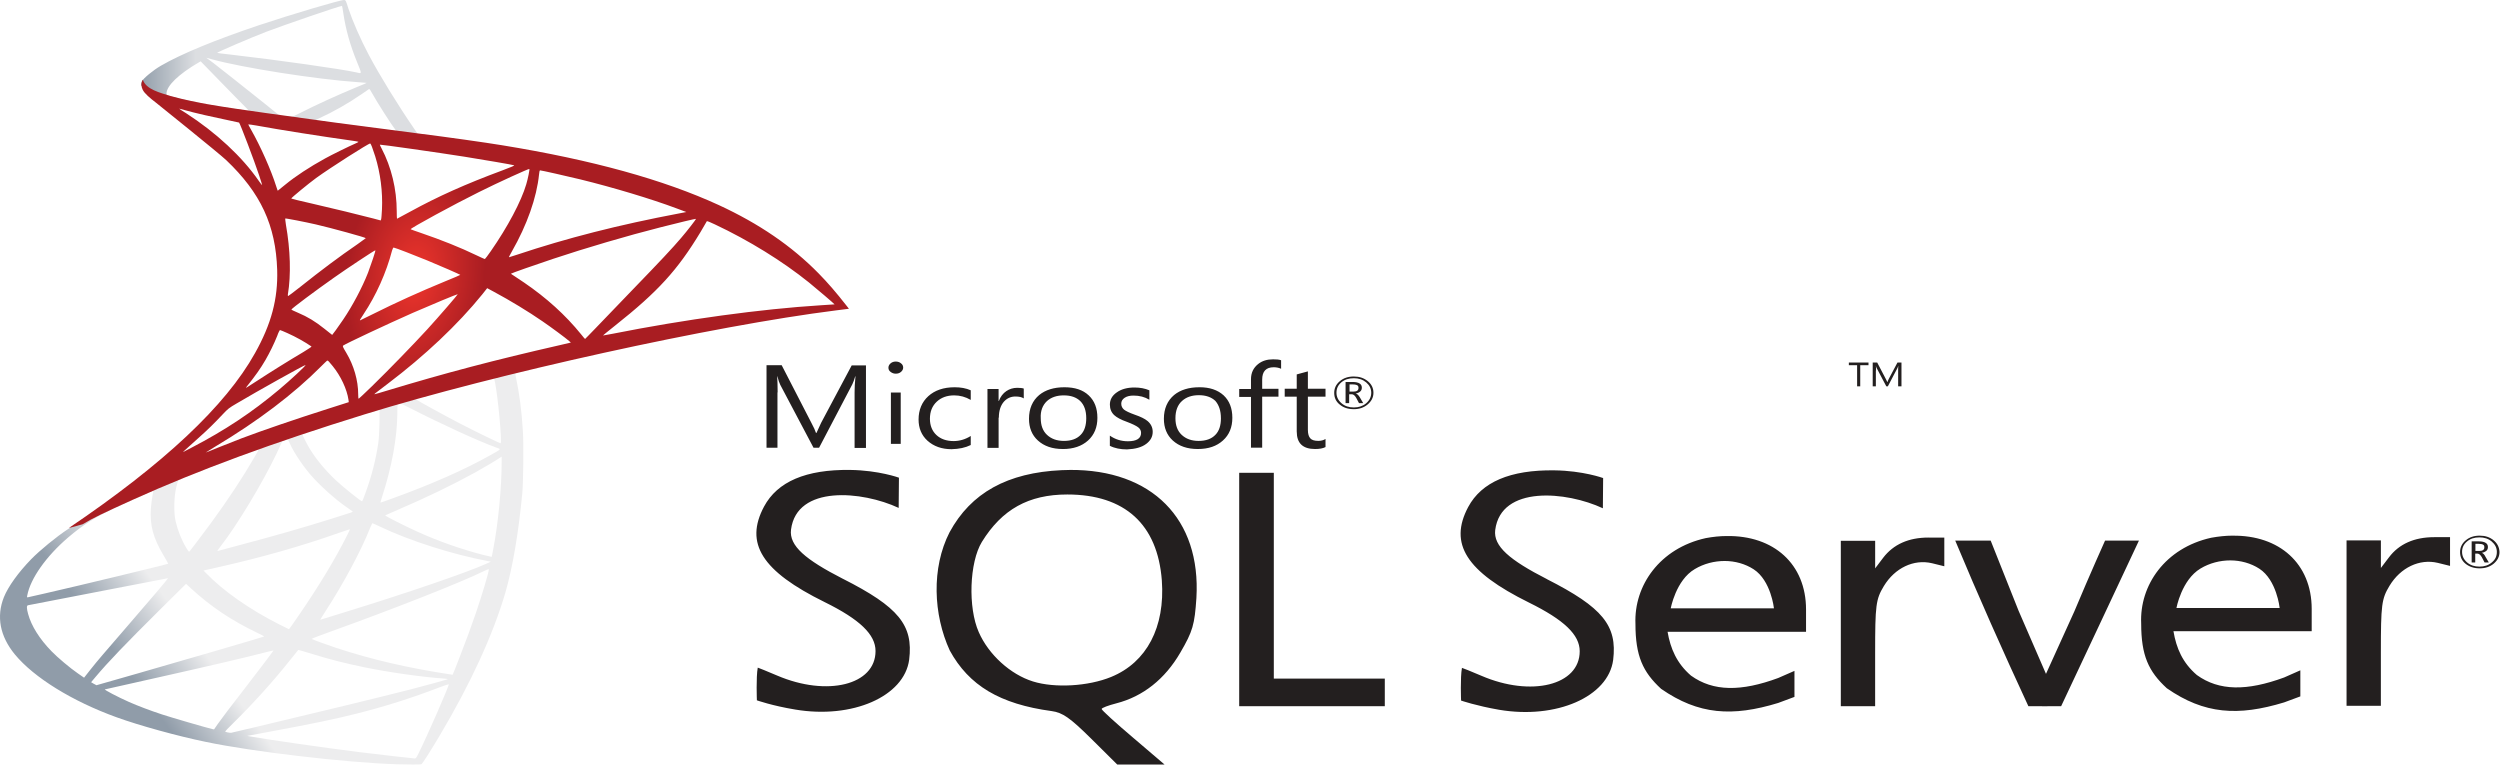
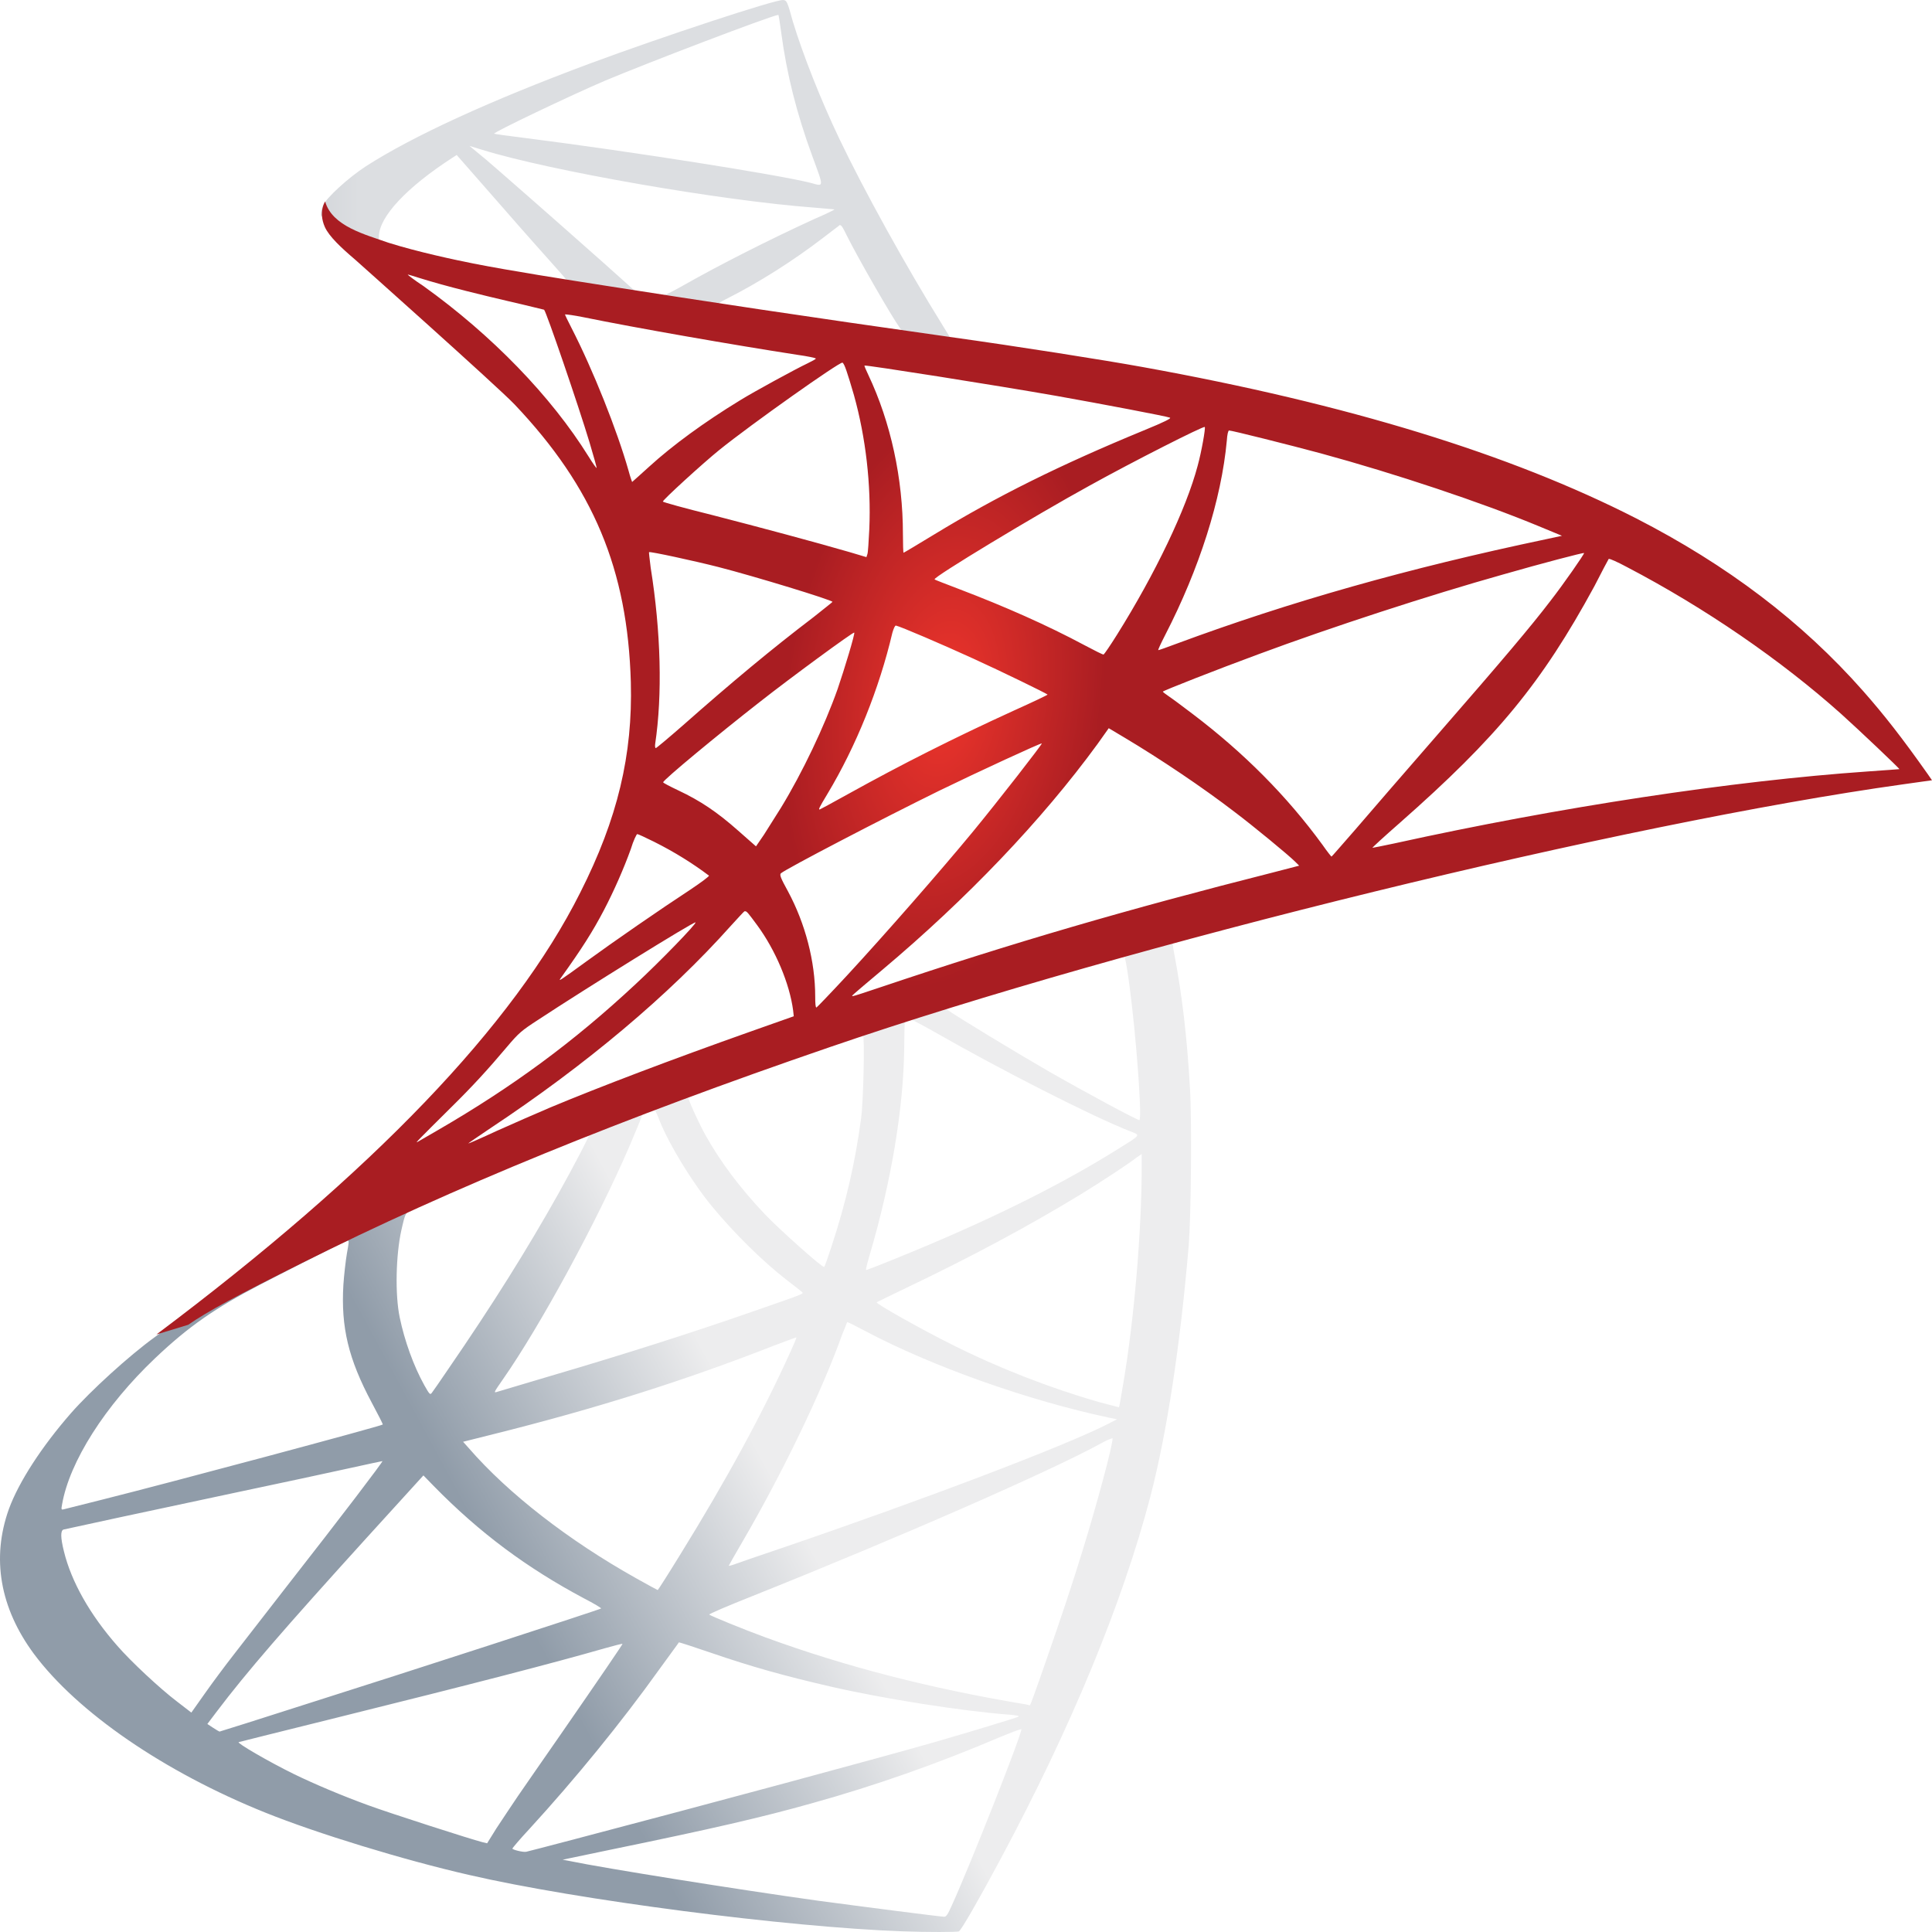
- <svg xmlns="http://www.w3.org/2000/svg" width="327" height="100" viewBox="0 0 327 100" fill="none">
-   <path d="M70.106 46.683L45.767 53.223L24.593 60.912L18.669 62.199C17.16 63.38 15.578 64.576 13.867 65.787C11.991 67.118 10.243 68.33 8.9 69.207C7.41 70.176 5.202 71.993 4.08 73.143C2.406 74.868 1.081 76.7 0.511 78.108C-0.501 80.651 -0.004 83.224 1.946 85.601C4.448 88.628 9.434 91.716 15.247 93.82C18.209 94.895 23.194 96.272 26.947 97.044C33.184 98.346 45.252 99.754 51.893 99.966C53.236 100.011 55.039 100.011 55.112 99.966C55.26 99.89 56.29 98.27 57.486 96.257C61.57 89.4 64.513 82.967 66.114 77.472C67.07 74.142 67.824 69.707 68.321 64.455C68.45 62.986 68.505 58.067 68.394 56.402C68.229 53.677 67.934 51.467 67.475 49.303C67.401 48.984 67.383 48.697 67.42 48.682C67.493 48.636 67.714 48.576 70.712 47.864L70.106 46.683ZM64.55 49.363C64.771 49.363 65.359 54.01 65.507 56.947C65.543 57.567 65.525 57.976 65.488 57.976C65.341 57.976 62.379 56.538 60.264 55.448C58.424 54.494 54.929 52.587 54.377 52.224C54.193 52.118 54.211 52.103 55.72 51.679C58.277 50.967 64.348 49.363 64.55 49.363ZM52.151 52.723C52.316 52.723 52.739 52.92 53.751 53.435C57.541 55.387 62.692 57.749 64.9 58.536C65.58 58.778 65.653 58.687 64.09 59.565C60.742 61.442 56.566 63.289 51.451 65.151C50.55 65.484 49.796 65.741 49.778 65.741C49.741 65.741 49.851 65.363 49.998 64.909C51.23 61.139 51.93 57.325 51.967 54.267C51.985 52.753 51.985 52.753 52.151 52.708C52.114 52.723 52.132 52.723 52.151 52.723ZM49.594 53.525C49.704 53.616 49.63 57.007 49.483 57.93C49.152 60.14 48.637 62.199 47.791 64.515C47.589 65.075 47.404 65.544 47.368 65.574C47.294 65.65 44.773 63.622 43.946 62.835C42.511 61.472 41.389 60.11 40.561 58.778C40.138 58.097 39.475 56.765 39.531 56.719C39.825 56.553 49.52 53.465 49.594 53.525ZM37.562 57.416C37.58 57.416 37.599 57.416 37.617 57.431C37.654 57.461 37.783 57.703 37.893 57.976C38.482 59.292 39.806 61.23 40.947 62.471C42.198 63.834 43.836 65.287 45.197 66.24C45.638 66.543 46.043 66.831 46.098 66.876C46.209 66.967 46.245 66.952 43.246 67.89C39.77 68.98 35.98 70.07 31.638 71.22C30.601 71.496 29.565 71.773 28.53 72.053C28.364 72.099 28.419 72.023 28.897 71.402C31.05 68.632 34.324 63.198 36.164 59.353C36.477 58.687 36.789 58.021 36.845 57.87C36.918 57.658 37.01 57.582 37.249 57.476C37.378 57.446 37.507 57.416 37.562 57.416ZM33.883 58.672C33.938 58.702 33 60.322 32.08 61.805C30.295 64.666 28.345 67.482 25.733 70.903C25.292 71.493 24.869 72.038 24.813 72.099C24.721 72.205 24.684 72.174 24.39 71.705C23.765 70.691 23.249 69.389 22.974 68.193C22.698 67.012 22.753 64.954 23.066 63.682C23.305 62.744 23.286 62.759 23.838 62.532C26.193 61.548 33.809 58.611 33.883 58.672ZM65.617 59.732V60.367C65.617 63.743 65.176 68.375 64.531 71.751C64.421 72.341 64.329 72.825 64.311 72.84C64.311 72.84 63.777 72.719 63.152 72.568C60.392 71.856 57.394 70.812 54.689 69.586C52.905 68.784 50.311 67.466 50.385 67.406C50.403 67.391 51.175 67.058 52.077 66.664C55.683 65.12 59.141 63.455 62.14 61.805C63.262 61.185 64.954 60.186 65.323 59.913L65.617 59.732ZM19.993 64.212C20.067 64.212 20.048 64.333 19.938 64.878C19.864 65.272 19.773 65.998 19.736 66.498C19.588 68.708 20.03 70.343 21.355 72.583C21.723 73.203 22.017 73.718 21.998 73.733C21.87 73.824 9.691 76.761 5.865 77.623C4.724 77.881 3.731 78.108 3.657 78.123C3.528 78.153 3.51 78.138 3.565 77.88C3.988 75.656 6.049 72.749 8.918 70.297C10.832 68.662 12.359 67.709 14.971 66.482C16.847 65.605 19.736 64.288 19.956 64.227C19.957 64.212 19.975 64.212 19.993 64.212ZM48.692 68.435C48.711 68.42 49.152 68.617 49.685 68.874C53.622 70.751 59.105 72.492 63.777 73.385L64.2 73.461L63.612 73.733C61.165 74.853 53.126 77.608 44.902 80.136C43.706 80.499 42.529 80.863 42.308 80.938C42.087 81.014 41.885 81.059 41.885 81.044C41.885 81.029 42.216 80.499 42.639 79.849C44.939 76.306 47.257 71.993 48.434 68.995C48.582 68.708 48.673 68.451 48.692 68.435ZM45.767 69.222C45.786 69.238 45.638 69.555 45.454 69.919C43.854 73.113 41.756 76.594 39.071 80.5C38.39 81.499 37.82 82.301 37.801 82.301C37.783 82.301 37.231 82.028 36.569 81.695C32.668 79.728 29.21 77.306 26.947 74.959L26.616 74.626L28.29 74.248C34.287 72.901 39.383 71.448 44.442 69.662C45.16 69.419 45.749 69.222 45.767 69.222ZM63.943 74.445C63.961 74.793 63.023 77.911 62.25 80.166C61.606 82.058 61.054 83.542 60.043 86.16C59.601 87.311 59.215 88.265 59.197 88.265C59.178 88.265 59.068 88.249 58.958 88.219C53.494 87.402 48.6 86.267 44.001 84.753C42.713 84.329 40.873 83.648 40.763 83.572C40.727 83.542 41.83 83.118 43.228 82.618C51.599 79.606 60.282 76.185 63.262 74.717C63.612 74.535 63.888 74.445 63.943 74.445ZM21.98 75.626C22.017 75.656 19.681 78.426 16.406 82.195C15.265 83.512 13.941 85.056 13.444 85.631C12.947 86.206 12.193 87.114 11.77 87.659L10.997 88.643L10.169 88.068C9.194 87.402 7.502 85.979 6.748 85.192C5.165 83.573 4.099 81.862 3.675 80.303C3.473 79.576 3.473 79.213 3.657 79.168C3.933 79.107 8.845 78.153 13.444 77.275C16.001 76.791 18.963 76.216 20.03 76.004C21.097 75.792 21.962 75.626 21.98 75.626ZM24.335 76.367L24.923 76.912C27.573 79.349 30.277 81.151 33.552 82.725C34.141 82.997 34.582 83.239 34.545 83.255C34.416 83.33 23.176 86.615 17.97 88.098C15.045 88.946 12.634 89.627 12.616 89.627C12.598 89.627 12.432 89.536 12.248 89.43L11.917 89.233L12.451 88.598C14.18 86.539 16.351 84.284 21.079 79.591L24.335 76.367ZM39.016 85.01C39.034 84.995 39.843 85.237 40.837 85.54C43.228 86.282 45.123 86.751 47.662 87.281C50.789 87.932 55.315 88.568 57.983 88.749C58.387 88.779 58.608 88.81 58.534 88.855C58.405 88.916 55.701 89.658 53.715 90.172C50.55 90.99 40.892 93.336 33.018 95.198C31.565 95.546 30.314 95.833 30.24 95.848C30.056 95.879 29.449 95.742 29.449 95.682C29.449 95.652 29.891 95.183 30.424 94.668C33.073 92.064 35.704 89.158 37.893 86.403C38.5 85.646 39.016 85.025 39.016 85.01ZM35.778 85.086C35.796 85.101 34.49 86.827 32.209 89.793C31.234 91.05 30.148 92.473 29.762 92.972C29.394 93.457 28.842 94.214 28.529 94.637L27.996 95.409L27.72 95.349C27.057 95.198 22.403 93.85 21.171 93.442C19.643 92.942 18.061 92.337 16.884 91.822C15.412 91.171 13.573 90.202 13.72 90.172C13.757 90.157 16.277 89.597 19.312 88.916C27.37 87.114 31.84 86.07 34.766 85.313C35.299 85.177 35.759 85.071 35.778 85.086ZM58.681 89.506H58.7C58.773 89.657 55.793 96.469 54.708 98.618C54.469 99.103 54.377 99.224 54.248 99.209C53.935 99.194 49.612 98.694 46.981 98.376C42.401 97.801 34.711 96.696 32.779 96.333L32.338 96.257L35.078 95.742C40.965 94.652 43.798 94.062 46.668 93.335C50.292 92.427 53.88 91.292 57.504 89.9C58.074 89.688 58.553 89.521 58.681 89.506Z" fill="url(#paint0_linear_0_1)" />
-   <path d="M45.013 0.001C44.608 -0.044 38.077 1.893 33.864 3.301C28.18 5.208 23.765 7.025 21.042 8.599C20.03 9.189 18.761 10.233 18.559 10.642C18.485 10.794 18.448 10.975 18.448 11.157L20.913 13.079L26.782 14.623L40.745 16.682L56.713 18.937L56.879 17.802C56.824 17.802 56.787 17.787 56.732 17.787L54.634 17.514L54.211 16.894C52.041 13.745 49.649 9.84 48.251 7.206C47.166 5.163 46.135 2.801 45.565 1.106C45.252 0.077 45.215 0.016 45.013 0.001ZM44.718 0.773H44.737C44.755 0.788 44.829 1.212 44.903 1.711C45.215 3.831 45.786 5.874 46.687 8.084C47.367 9.749 47.367 9.658 46.577 9.462C44.7 9.038 36.293 7.842 30.204 7.146C29.229 7.04 28.401 6.934 28.401 6.919C28.327 6.858 32.797 4.936 34.766 4.179C37.286 3.225 44.203 0.849 44.718 0.773ZM26.984 7.554L27.702 7.751C31.602 8.841 41.407 10.385 46.816 10.748C47.422 10.794 47.938 10.839 47.956 10.839C47.974 10.854 47.459 11.081 46.797 11.338C44.185 12.413 41.315 13.73 39.328 14.744C38.74 15.047 38.206 15.289 38.132 15.289C38.059 15.289 37.673 15.229 37.268 15.183L36.532 15.092L34.693 13.609C31.455 11.021 28.916 9.023 27.941 8.266L26.984 7.554ZM26.248 8.023L28.842 10.688C30.259 12.156 31.694 13.594 32.007 13.912C32.319 14.23 32.577 14.487 32.558 14.502C32.485 14.548 28.806 13.957 26.855 13.594C24.85 13.216 24.022 13.034 22.79 12.716L21.778 12.444V12.232C21.796 11.217 23.36 9.704 26.009 8.16L26.248 8.023ZM48.287 11.656C48.361 11.656 48.453 11.793 48.674 12.201C49.299 13.336 51.249 16.394 51.727 16.985C51.875 17.181 52.132 17.197 49.538 16.848C43.302 16.016 41.297 15.743 41.297 15.713C41.297 15.698 41.481 15.592 41.72 15.486C43.652 14.608 45.602 13.488 47.331 12.292C47.754 12.005 48.14 11.732 48.214 11.687C48.232 11.656 48.269 11.641 48.287 11.656Z" fill="url(#paint1_linear_0_1)" />
-   <path d="M18.687 10.43C18.687 10.43 18.282 10.96 18.669 11.747C18.908 12.232 19.607 12.822 20.398 13.428C20.398 13.428 28.584 19.997 29.578 20.936C34.103 25.234 36.072 29.473 36.256 35.316C36.366 39.07 35.501 42.369 33.349 46.199C29.523 53.071 21.446 60.655 8.992 69.071L10.813 68.572C11.991 67.845 13.591 67.073 17.344 65.378C26.009 61.472 35.759 57.885 47.717 54.191C64.936 48.863 93.249 42.627 109.364 40.598L111.038 40.386L110.781 40.053C109.309 38.176 108.297 37.011 107.083 35.77C103.551 32.167 99.265 29.246 94.021 26.824C86.81 23.509 77.482 20.92 65.672 18.998C63.446 18.634 58.553 17.938 54.579 17.439C46.153 16.364 40.708 15.623 34.711 14.775C32.558 14.472 29.338 14.018 27.204 13.64C26.101 13.443 23.985 13.034 22.33 12.565C21.005 12.141 19.092 11.717 18.687 10.43ZM23.434 14.215C23.452 14.2 23.746 14.29 24.133 14.396C24.832 14.593 25.733 14.82 26.8 15.062C27.608 15.245 28.417 15.422 29.229 15.592C30.332 15.819 31.252 16.031 31.27 16.031C31.399 16.137 33.258 21.026 33.883 22.903C34.122 23.615 34.306 24.22 34.288 24.22C34.269 24.235 34.067 23.978 33.828 23.63C31.675 20.511 28.272 17.348 24.335 14.805C23.82 14.502 23.434 14.23 23.434 14.215ZM32.485 16.273C32.577 16.273 32.981 16.319 33.478 16.409C36.605 16.985 42.217 17.863 45.804 18.362C46.411 18.438 46.889 18.529 46.889 18.559C46.889 18.589 46.668 18.695 46.392 18.816C45.785 19.073 43.339 20.269 42.529 20.723C40.487 21.844 38.648 23.055 37.323 24.144C36.789 24.583 36.329 24.947 36.329 24.947C36.329 24.947 36.219 24.689 36.127 24.371C35.465 22.267 34.085 19.149 32.834 16.954C32.632 16.606 32.466 16.288 32.466 16.258C32.466 16.288 32.466 16.273 32.485 16.273ZM48.416 18.771C48.526 18.801 48.711 19.316 49.078 20.451C49.759 22.646 50.072 25.098 49.962 27.384C49.925 28.02 49.888 28.61 49.851 28.686L49.796 28.837L48.839 28.58C46.871 28.065 43.67 27.293 40.929 26.657C39.365 26.309 38.096 25.991 38.096 25.961C38.096 25.87 40.377 23.993 41.352 23.282C43.21 21.934 48.25 18.725 48.416 18.771ZM49.685 18.922C49.741 18.877 57.302 19.951 60.742 20.496C63.299 20.905 67.015 21.541 67.236 21.617C67.346 21.647 66.96 21.828 65.727 22.282C60.871 24.084 57.265 25.703 53.678 27.671C52.739 28.186 51.948 28.61 51.93 28.61C51.912 28.61 51.893 28.171 51.893 27.641C51.893 24.765 51.194 21.859 49.906 19.407C49.777 19.164 49.667 18.937 49.685 18.922ZM69.241 22.101C69.296 22.146 69.057 23.373 68.836 24.099C68.174 26.355 66.39 29.7 64.201 32.848C63.814 33.408 63.465 33.862 63.428 33.878C63.391 33.893 62.894 33.666 62.324 33.393C60.19 32.364 57.762 31.395 55.112 30.487C54.377 30.23 53.733 30.017 53.714 29.987C53.585 29.896 59.509 26.672 62.637 25.128C65.12 23.887 69.167 22.04 69.241 22.101ZM70.639 22.282C70.805 22.282 74.153 23.04 75.9 23.463C80.224 24.523 85.191 26.021 88.429 27.232L89.771 27.732L88.834 27.914C80.923 29.412 74.153 31.138 67.622 33.318C67.089 33.499 66.61 33.651 66.574 33.651C66.537 33.651 66.721 33.303 66.96 32.879C68.928 29.442 70.198 25.855 70.51 22.797C70.529 22.509 70.584 22.282 70.639 22.282ZM37.305 28.58C37.36 28.534 39.917 29.034 41.297 29.351C43.394 29.836 47.846 31.062 47.846 31.153C47.846 31.168 47.349 31.516 46.761 31.94C44.351 33.59 42.032 35.331 39.255 37.541C38.427 38.192 37.728 38.721 37.691 38.721C37.654 38.721 37.636 38.63 37.654 38.509C38.077 35.966 37.985 32.697 37.397 29.382C37.341 28.958 37.286 28.595 37.305 28.58ZM91.041 28.625C91.078 28.655 89.864 30.23 89.091 31.122C87.987 32.424 86.368 34.15 82.707 37.934C80.776 39.932 78.605 42.188 77.888 42.945C77.151 43.701 76.545 44.337 76.526 44.337C76.508 44.337 76.269 44.065 76.011 43.732C73.951 41.189 71.485 38.964 68.56 36.965C68.008 36.587 67.401 36.178 67.199 36.057C66.997 35.936 66.831 35.815 66.831 35.8C66.831 35.755 69.958 34.649 72.332 33.862C76.49 32.47 82.155 30.805 86.405 29.73C88.631 29.155 91.004 28.595 91.041 28.625ZM92.458 28.928C92.531 28.913 92.973 29.094 93.506 29.351C97.977 31.455 102.355 34.165 105.814 36.95C106.789 37.738 109.199 39.796 109.162 39.811C109.162 39.811 108.315 39.872 107.322 39.932C99.577 40.417 89.662 41.764 80.132 43.656C79.488 43.777 78.918 43.883 78.881 43.883C78.845 43.883 79.562 43.293 80.463 42.581C86.056 38.146 88.613 35.346 91.63 30.35C92.053 29.609 92.421 28.973 92.458 28.928C92.439 28.928 92.439 28.928 92.458 28.928ZM51.488 32.379C51.746 32.424 54.138 33.348 55.94 34.09C57.596 34.77 60.08 35.861 60.209 35.951C60.227 35.966 59.344 36.345 58.259 36.784C54.8 38.207 51.838 39.554 48.747 41.098C47.864 41.537 47.128 41.9 47.11 41.9C47.036 41.9 47.055 41.839 47.552 41.098C49.207 38.615 50.532 35.649 51.286 32.757C51.359 32.53 51.433 32.379 51.488 32.379ZM49.097 32.742C49.152 32.788 48.526 34.649 48.14 35.664C47.386 37.586 46.117 39.993 44.884 41.809C44.589 42.233 44.148 42.854 43.909 43.202L43.449 43.807L42.419 42.99C41.223 42.036 40.248 41.446 38.997 40.916C38.5 40.704 38.114 40.523 38.114 40.492C38.114 40.371 41.26 38.025 43.67 36.33C45.399 35.104 49.042 32.697 49.097 32.742ZM63.722 37.692L64.624 38.176C66.684 39.282 69.112 40.75 70.971 42.036C72.019 42.748 74.042 44.246 74.448 44.61L74.668 44.807L73.178 45.155C64.752 47.077 58.24 48.787 50.642 51.088C49.796 51.346 49.078 51.557 49.023 51.557C48.913 51.557 48.821 51.633 50.716 50.195C55.573 46.517 59.877 42.46 63.078 38.509L63.722 37.692ZM59.877 38.479C59.914 38.509 57.394 41.431 55.885 43.081C54.082 45.049 50.881 48.348 48.674 50.498C47.754 51.391 46.963 52.133 46.926 52.148C46.871 52.163 46.852 51.936 46.852 51.588C46.852 49.756 46.282 47.803 45.289 46.138C44.865 45.442 44.792 45.276 44.884 45.2C45.234 44.943 50.587 42.43 53.972 40.931C56.253 39.932 59.822 38.449 59.877 38.479ZM36.624 43.172C36.679 43.172 37.102 43.353 37.581 43.565C38.758 44.095 39.807 44.685 40.745 45.321C40.781 45.351 40.303 45.669 39.678 46.047C37.93 47.077 35.281 48.727 33.736 49.741C32.117 50.801 32.062 50.831 32.245 50.604C33.46 49.075 34.067 48.212 34.711 47.107C35.281 46.124 35.851 44.958 36.256 43.944C36.403 43.505 36.587 43.172 36.624 43.172ZM42.824 47.168C42.915 47.153 43.026 47.289 43.523 47.894C44.571 49.181 45.381 50.907 45.583 52.299L45.62 52.602L43.1 53.404C38.592 54.842 34.435 56.265 31.62 57.325C30.829 57.627 29.449 58.172 28.548 58.536C27.646 58.914 26.91 59.202 26.91 59.187C26.91 59.172 27.481 58.823 28.18 58.399C33.681 55.115 38.445 51.512 42.014 47.91C42.401 47.531 42.75 47.183 42.787 47.168L42.824 47.168ZM39.972 47.743C40.046 47.804 37.949 49.756 36.514 50.952C32.963 53.934 29.449 56.265 25.089 58.536C24.537 58.823 24.041 59.081 23.985 59.111C23.857 59.172 24.022 59.02 25.935 57.31C27.15 56.235 28.069 55.327 29.118 54.207C29.817 53.465 29.946 53.359 30.958 52.769C33.662 51.164 39.899 47.682 39.972 47.743Z" fill="url(#paint2_radial_0_1)" />
-   <path d="M139.924 61.47C139.573 61.47 139.221 61.498 138.873 61.498C131.782 61.818 126.999 64.461 124.203 69.621C121.811 74.288 122.072 80.389 124.23 85.085C126.739 89.674 130.792 92.095 137.559 93.01C138.99 93.208 139.95 93.874 142.723 96.615L146.135 100H152.323L148.208 96.488C145.934 94.562 144.094 92.885 144.094 92.738C144.094 92.591 144.964 92.268 146.018 91.996C149.49 91.106 152.373 88.835 154.39 85.354C156.022 82.559 156.256 81.695 156.49 78.217C157.102 67.865 150.657 61.393 139.923 61.467L139.924 61.47ZM145.349 88.541C142.338 89.775 137.967 90.022 135.114 89.135C132.164 88.218 129.307 85.624 128.023 82.686C126.595 79.475 126.798 73.55 128.431 70.881C131.056 66.633 134.529 64.679 139.602 64.679C147.128 64.679 151.41 68.582 151.968 75.917C152.41 82.041 149.988 86.635 145.352 88.538L145.349 88.541ZM252.242 70.312C249.646 70.312 247.66 71.202 246.321 72.954L245.271 74.342V70.734H240.779V92.373H245.268V85.456C245.268 79.132 245.361 78.393 246.405 76.662C247.844 74.288 250.318 73.105 252.71 73.671L254.316 74.068V70.318H252.242V70.312ZM225.852 70.114C224.972 70.114 224.038 70.213 223.109 70.386C217.098 71.717 213.71 76.588 213.917 81.602C213.917 85.799 214.88 87.898 217.272 90.099C222.172 93.503 226.604 93.775 232.584 91.948C233.605 91.58 234.715 91.155 234.715 91.155V87.751L232.584 88.685C227.745 90.47 224.099 90.47 221.178 88.368C219.316 86.762 218.496 84.836 218.118 82.638H236.23V79.721C236.23 73.773 232.003 70.017 225.848 70.114H225.852ZM218.526 79.602C218.526 79.602 219.195 75.892 221.677 74.436C222.872 73.722 224.243 73.377 225.584 73.377C226.929 73.377 228.27 73.745 229.377 74.462C231.652 75.943 232.033 79.574 232.033 79.574H218.526V79.602ZM110.232 75.699C105.362 73.201 103.201 71.4 103.465 69.275C104.221 63.398 112.797 64.211 117.547 66.435L117.581 62.481C117.581 62.481 114.955 61.518 111.192 61.467C105.419 61.393 101.686 62.996 99.937 66.259C97.368 71.074 99.642 74.705 107.864 78.755C112.48 81.029 114.52 83.004 114.52 85.156C114.52 89.603 108.188 91.155 101.656 88.365C100.312 87.799 99.174 87.326 99.114 87.326C98.88 88.586 99.001 91.602 99.001 91.602C99.001 91.602 101.008 92.316 104.018 92.809C111.483 94.069 118.276 91.104 118.919 86.289C119.477 81.769 117.547 79.398 110.232 75.696V75.699ZM291.998 70.063C291.122 70.063 290.192 70.165 289.222 70.338C283.218 71.669 279.836 76.54 280.067 81.554C280.067 85.746 281.027 87.824 283.418 90.022C288.319 93.429 292.751 93.704 298.761 91.874C299.778 91.507 300.885 91.088 300.885 91.088V87.677L298.758 88.617C293.908 90.396 290.262 90.396 287.352 88.295C285.479 86.692 284.666 84.788 284.288 82.565H302.37V79.648C302.37 73.728 298.142 69.97 291.988 70.069L291.998 70.063ZM284.673 79.551C284.673 79.551 285.349 75.846 287.827 74.362C289.018 73.646 290.389 73.3 291.73 73.3C293.068 73.3 294.416 73.668 295.524 74.388C297.798 75.869 298.18 79.525 298.18 79.525H284.677L284.673 79.551ZM202.337 75.747C197.468 73.255 195.313 71.448 195.574 69.323C196.33 63.444 204.906 64.259 209.656 66.483L209.69 62.529C209.69 62.529 207.064 61.566 203.301 61.521C197.528 61.447 193.795 63.05 192.042 66.313C189.477 71.127 191.781 74.759 199.976 78.809C204.586 81.081 206.626 83.029 206.626 85.181C206.626 89.628 200.297 91.206 193.765 88.39C192.427 87.824 191.29 87.357 191.223 87.357C190.989 88.617 191.109 91.633 191.109 91.633C191.109 91.633 193.093 92.322 196.093 92.84C203.565 94.103 210.362 91.14 211.001 86.326C211.556 81.828 209.63 79.457 202.338 75.753L202.337 75.747ZM318.392 70.261C315.796 70.261 313.786 71.153 312.472 72.906L311.421 74.289V70.686H306.929V92.319H311.418V85.403C311.418 79.081 311.508 78.339 312.555 76.611C313.994 74.241 316.468 73.054 318.86 73.623L320.465 74.02V70.261L318.392 70.261ZM166.615 75.623V61.84H162.086V92.367H181.132V88.762H166.615V75.623ZM271.347 79.919L267.615 88.144L264.025 79.874L260.38 70.709H255.744C258.748 77.92 262.015 85.255 265.31 92.367C266.738 92.395 268.17 92.367 269.598 92.367L274.639 81.65L279.773 70.711H275.341C275.341 70.711 273.384 75.056 271.344 79.922L271.347 79.919ZM177.051 53.522C177.78 53.522 178.389 53.324 178.89 52.899C179.385 52.48 179.646 51.987 179.646 51.37C179.646 50.752 179.385 50.237 178.89 49.84C178.389 49.444 177.81 49.245 177.084 49.245C176.349 49.245 175.74 49.444 175.244 49.863C174.743 50.282 174.515 50.798 174.515 51.392C174.515 52.016 174.75 52.531 175.244 52.922C175.713 53.318 176.322 53.517 177.051 53.517V53.522ZM175.445 50.01C175.88 49.642 176.409 49.472 177.084 49.472C177.72 49.472 178.248 49.642 178.69 50.01C179.125 50.378 179.359 50.826 179.359 51.37C179.359 51.913 179.125 52.384 178.69 52.752C178.249 53.12 177.72 53.295 177.084 53.295C176.439 53.295 175.914 53.126 175.479 52.752C175.044 52.384 174.81 51.913 174.81 51.37C174.81 50.826 175.011 50.379 175.445 50.01ZM176.526 51.568H176.82C177.027 51.568 177.231 51.738 177.405 52.061L177.757 52.729H178.308L177.874 51.987C177.697 51.69 177.523 51.517 177.319 51.468C177.576 51.417 177.78 51.344 177.927 51.197C178.074 51.069 178.128 50.896 178.128 50.701C178.128 50.474 178.044 50.305 177.867 50.18C177.666 50.038 177.345 49.962 176.93 49.962H176.001V52.729H176.469V51.568L176.526 51.568ZM176.526 50.282H176.934C177.228 50.282 177.436 50.333 177.549 50.407C177.66 50.48 177.69 50.577 177.69 50.752C177.69 51.072 177.455 51.222 177.021 51.222H176.519V50.282H176.526ZM101.716 51.322C101.716 50.359 101.682 49.642 101.656 49.22H101.682C101.799 49.718 101.943 50.09 102.06 50.336L106.408 58.561H107.138L111.486 50.262C111.603 50.036 111.72 49.696 111.864 49.223H111.897C111.81 50.044 111.78 50.758 111.78 51.327V58.587H113.268V47.795H111.402L107.405 55.301C107.258 55.598 107.054 56.043 106.793 56.632H106.733C106.646 56.34 106.442 55.896 106.151 55.352L102.244 47.77H100.261V58.561H101.692V51.327L101.716 51.322ZM116.53 51.342H117.814V58.062H116.53V51.342ZM117.172 48.877C117.44 48.877 117.667 48.801 117.841 48.651C118.018 48.503 118.136 48.311 118.136 48.084C118.136 47.863 118.048 47.665 117.845 47.518C117.664 47.368 117.433 47.291 117.169 47.291C116.908 47.291 116.674 47.368 116.5 47.518C116.323 47.665 116.206 47.863 116.206 48.084C116.206 48.331 116.296 48.503 116.5 48.651C116.701 48.801 116.908 48.877 117.169 48.877H117.172ZM126.973 58.21V57.026C126.27 57.471 125.514 57.692 124.731 57.692C123.795 57.692 123.036 57.42 122.48 56.899C121.929 56.383 121.634 55.666 121.634 54.774C121.634 53.84 121.929 53.097 122.537 52.531C123.123 51.987 123.882 51.715 124.812 51.715C125.571 51.715 126.3 51.914 126.973 52.31V51.05C126.361 50.778 125.662 50.654 124.872 50.654C123.414 50.654 122.277 51.05 121.427 51.815C120.584 52.58 120.149 53.619 120.149 54.874C120.149 55.99 120.527 56.927 121.313 57.644C122.133 58.38 123.18 58.754 124.464 58.754C125.457 58.731 126.27 58.555 126.973 58.21ZM130.648 54.627C130.648 53.74 130.882 53.024 131.317 52.531C131.726 52.086 132.22 51.863 132.806 51.863C133.301 51.863 133.652 51.939 133.909 52.112V50.826C133.709 50.752 133.418 50.727 133.04 50.727C132.515 50.727 132.047 50.877 131.635 51.152C131.2 51.443 130.853 51.888 130.648 52.455H130.615V50.877H129.16V58.581H130.618V54.627H130.648ZM139.02 58.734C140.392 58.734 141.496 58.36 142.315 57.618C143.131 56.881 143.539 55.89 143.539 54.655C143.539 53.395 143.165 52.432 142.402 51.715C141.646 50.999 140.596 50.653 139.224 50.653C137.853 50.653 136.749 50.998 135.93 51.667C135.053 52.404 134.592 53.443 134.592 54.777C134.592 55.938 134.966 56.901 135.756 57.618C136.572 58.36 137.652 58.731 139.02 58.731V58.734ZM136.947 52.457C137.502 51.962 138.231 51.715 139.134 51.715C140.071 51.715 140.773 51.962 141.295 52.457C141.82 52.976 142.081 53.715 142.081 54.703C142.081 55.644 141.847 56.383 141.352 56.879C140.857 57.397 140.128 57.671 139.164 57.671C138.228 57.671 137.502 57.397 136.947 56.879C136.395 56.357 136.131 55.644 136.131 54.703C136.074 53.769 136.365 53.004 136.947 52.457ZM149.925 58.062C150.48 57.644 150.774 57.128 150.774 56.482C150.774 55.915 150.54 55.445 150.105 55.074C149.751 54.777 149.202 54.508 148.41 54.236C147.707 53.987 147.272 53.766 147.038 53.593C146.804 53.395 146.66 53.149 146.66 52.8C146.66 52.48 146.807 52.234 147.095 52.035C147.389 51.837 147.764 51.741 148.266 51.741C149.052 51.741 149.724 51.916 150.339 52.288V51.053C149.751 50.804 149.112 50.685 148.383 50.685C147.446 50.685 146.657 50.903 146.074 51.325C145.462 51.744 145.172 52.288 145.172 52.928C145.172 53.494 145.372 53.964 145.753 54.31C146.074 54.604 146.623 54.905 147.386 55.173C148.115 55.446 148.61 55.692 148.874 55.89C149.135 56.089 149.252 56.335 149.252 56.627C149.252 57.346 148.67 57.717 147.533 57.717C146.656 57.717 145.871 57.473 145.168 56.981V58.312C145.803 58.635 146.566 58.782 147.409 58.782C148.489 58.734 149.335 58.51 149.917 58.065L149.925 58.062ZM156.868 50.653C155.497 50.653 154.393 50.999 153.574 51.667C152.704 52.404 152.236 53.443 152.236 54.777C152.236 55.938 152.614 56.902 153.4 57.618C154.219 58.36 155.296 58.731 156.668 58.731C158.072 58.731 159.143 58.357 159.962 57.615C160.782 56.879 161.19 55.888 161.19 54.652C161.19 53.392 160.809 52.429 160.052 51.713C159.263 50.996 158.213 50.65 156.875 50.65L156.868 50.653ZM159.698 54.703C159.698 55.644 159.464 56.383 158.969 56.879C158.474 57.397 157.745 57.672 156.781 57.672C155.844 57.672 155.119 57.397 154.563 56.879C154.012 56.358 153.747 55.644 153.747 54.703C153.747 53.712 154.039 52.948 154.624 52.432C155.175 51.939 155.905 51.69 156.811 51.69C157.714 51.69 158.44 51.939 158.965 52.432C159.434 52.976 159.695 53.715 159.695 54.703H159.698ZM163.638 58.558H165.093V51.888H167.224V50.852H165.093V49.662C165.093 48.58 165.588 48.036 166.612 48.036C166.956 48.036 167.307 48.11 167.568 48.235V47.122C167.307 47.023 166.956 47 166.518 47C165.732 47 165.09 47.198 164.564 47.617C163.952 48.11 163.628 48.75 163.628 49.617V50.88H162.089V51.917H163.628V58.562L163.638 58.558ZM169.615 56.456C169.615 57.964 170.402 58.731 172.007 58.731C172.589 58.731 173.027 58.652 173.378 58.476V57.417C173.111 57.587 172.793 57.666 172.442 57.666C171.947 57.666 171.599 57.567 171.395 57.343C171.187 57.123 171.071 56.748 171.071 56.233V51.885H173.378V50.849H171.071V48.577C170.569 48.724 170.077 48.849 169.612 48.974V50.849H168.04V51.885H169.612V56.454L169.615 56.456ZM326.152 70.657C325.657 70.261 325.072 70.063 324.346 70.063C323.61 70.063 323.001 70.261 322.506 70.686C322.011 71.102 321.777 71.62 321.777 72.216C321.777 72.833 322.011 73.349 322.502 73.745C322.998 74.141 323.606 74.34 324.342 74.34C325.068 74.34 325.68 74.141 326.182 73.722C326.674 73.297 326.934 72.807 326.934 72.193C326.908 71.57 326.643 71.054 326.148 70.658L326.152 70.657ZM325.918 73.575C325.483 73.943 324.954 74.113 324.312 74.113C323.677 74.113 323.148 73.943 322.707 73.575C322.272 73.201 322.038 72.734 322.038 72.187C322.038 71.649 322.238 71.202 322.68 70.828C323.115 70.46 323.64 70.289 324.312 70.289C324.948 70.289 325.477 70.46 325.918 70.828C326.352 71.202 326.587 71.649 326.587 72.187C326.587 72.759 326.386 73.201 325.918 73.575ZM324.606 72.314C324.867 72.263 325.075 72.164 325.219 72.043C325.366 71.915 325.42 71.742 325.42 71.544C325.42 71.323 325.336 71.148 325.159 71.026C324.958 70.884 324.634 70.808 324.223 70.808H323.293V73.572H323.761V72.411H324.052C324.253 72.411 324.453 72.581 324.634 72.903L324.981 73.569H325.537L325.102 72.827C324.952 72.504 324.778 72.356 324.601 72.308L324.606 72.314ZM324.285 72.065H323.784V71.131H324.195C324.486 71.131 324.69 71.176 324.807 71.253C324.924 71.326 324.951 71.423 324.951 71.598C324.951 71.918 324.717 72.066 324.282 72.066L324.285 72.065ZM242.91 50.532H243.318V47.764H244.398V47.419H241.83V47.764H242.91V50.532ZM245.385 48.453C245.385 48.183 245.385 47.962 245.362 47.838C245.389 47.985 245.449 48.085 245.476 48.158L246.73 50.532H246.931L248.188 48.135C248.222 48.062 248.249 47.965 248.305 47.838C248.278 48.085 248.278 48.282 248.278 48.433V50.529H248.713V47.419H248.188L247.051 49.566C247.024 49.642 246.934 49.792 246.877 49.962H246.843C246.82 49.863 246.76 49.764 246.676 49.594L245.539 47.419H244.95V50.535H245.362V48.456L245.385 48.453Z" fill="#231F1F" />
+ <svg xmlns="http://www.w3.org/2000/svg" width="100" height="100" viewBox="0 0 100 100" fill="none">
+   <path d="M63.137 46.683L41.218 53.223L22.148 60.912L16.813 62.199C15.454 63.38 14.03 64.576 12.489 65.787C10.799 67.118 9.225 68.33 8.015 69.207C6.673 70.176 4.685 71.993 3.675 73.143C2.167 74.868 0.974 76.7 0.46 78.108C-0.451 80.651 -0.003 83.224 1.753 85.601C4.006 88.628 8.496 91.716 13.731 93.82C16.399 94.895 20.889 96.272 24.268 97.044C29.885 98.346 40.754 99.754 46.734 99.966C47.944 100.011 49.568 100.011 49.634 99.966C49.766 99.89 50.694 98.27 51.771 96.257C55.449 89.4 58.1 82.967 59.541 77.472C60.403 74.142 61.082 69.707 61.529 64.455C61.646 62.986 61.695 58.067 61.596 56.402C61.446 53.677 61.181 51.467 60.767 49.303C60.701 48.984 60.684 48.697 60.718 48.682C60.784 48.636 60.983 48.576 63.683 47.864L63.137 46.683ZM58.133 49.363C58.332 49.363 58.862 54.01 58.995 56.947C59.028 57.567 59.011 57.976 58.978 57.976C58.846 57.976 56.178 56.538 54.273 55.448C52.616 54.494 49.468 52.587 48.972 52.224C48.806 52.118 48.822 52.103 50.181 51.679C52.484 50.967 57.951 49.363 58.133 49.363ZM46.967 52.723C47.116 52.723 47.497 52.92 48.408 53.435C51.821 55.387 56.46 57.749 58.448 58.536C59.061 58.778 59.127 58.687 57.719 59.565C54.704 61.442 50.943 63.289 46.337 65.151C45.525 65.484 44.846 65.741 44.829 65.741C44.796 65.741 44.895 65.363 45.028 64.909C46.138 61.139 46.768 57.325 46.801 54.267C46.818 52.753 46.818 52.753 46.967 52.708C46.933 52.723 46.95 52.723 46.967 52.723ZM44.664 53.525C44.763 53.616 44.697 57.007 44.564 57.93C44.266 60.14 43.802 62.199 43.04 64.515C42.858 65.075 42.692 65.544 42.659 65.574C42.593 65.65 40.323 63.622 39.577 62.835C38.285 61.472 37.274 60.11 36.529 58.778C36.148 58.097 35.551 56.765 35.601 56.719C35.866 56.553 44.597 53.465 44.664 53.525ZM33.828 57.416C33.845 57.416 33.861 57.416 33.878 57.431C33.911 57.461 34.027 57.703 34.127 57.976C34.657 59.292 35.849 61.23 36.877 62.471C38.003 63.834 39.478 65.287 40.704 66.24C41.102 66.543 41.466 66.831 41.515 66.876C41.615 66.967 41.648 66.952 38.947 67.89C35.816 68.98 32.403 70.07 28.493 71.22C27.559 71.496 26.626 71.773 25.694 72.053C25.544 72.099 25.594 72.023 26.025 71.402C27.963 68.632 30.912 63.198 32.569 59.353C32.851 58.687 33.132 58.021 33.182 57.87C33.248 57.658 33.331 57.582 33.546 57.476C33.662 57.446 33.779 57.416 33.828 57.416ZM30.515 58.672C30.564 58.702 29.719 60.322 28.891 61.805C27.284 64.666 25.528 67.482 23.175 70.903C22.777 71.493 22.396 72.038 22.347 72.099C22.264 72.205 22.231 72.174 21.966 71.705C21.402 70.691 20.938 69.389 20.69 68.193C20.441 67.012 20.491 64.954 20.773 63.682C20.988 62.744 20.972 62.759 21.468 62.532C23.589 61.548 30.448 58.611 30.515 58.672ZM59.094 59.732V60.367C59.094 63.743 58.697 68.375 58.117 71.751C58.017 72.341 57.934 72.825 57.918 72.84C57.918 72.84 57.437 72.719 56.874 72.568C54.389 71.856 51.688 70.812 49.253 69.586C47.646 68.784 45.31 67.466 45.376 67.406C45.392 67.391 46.088 67.058 46.9 66.664C50.148 65.12 53.262 63.455 55.963 61.805C56.974 61.185 58.498 60.186 58.829 59.913L59.094 59.732ZM18.006 64.212C18.072 64.212 18.055 64.333 17.956 64.878C17.89 65.272 17.807 65.998 17.774 66.498C17.641 68.708 18.039 70.343 19.232 72.583C19.563 73.203 19.829 73.718 19.812 73.733C19.696 73.824 8.728 76.761 5.282 77.623C4.254 77.881 3.36 78.108 3.293 78.123C3.178 78.153 3.161 78.138 3.211 77.88C3.592 75.656 5.447 72.749 8.032 70.297C9.755 68.662 11.13 67.709 13.483 66.482C15.173 65.605 17.774 64.288 17.973 64.227C17.973 64.212 17.989 64.212 18.006 64.212ZM43.852 68.435C43.868 68.42 44.266 68.617 44.746 68.874C48.292 70.751 53.229 72.492 57.437 73.385L57.819 73.461L57.288 73.733C55.085 74.853 47.845 77.608 40.439 80.136C39.362 80.499 38.301 80.863 38.102 80.938C37.904 81.014 37.721 81.059 37.721 81.044C37.721 81.029 38.02 80.499 38.401 79.849C40.471 76.306 42.559 71.993 43.62 68.995C43.752 68.708 43.835 68.451 43.852 68.435ZM41.218 69.222C41.234 69.238 41.102 69.555 40.936 69.919C39.495 73.113 37.606 76.594 35.187 80.5C34.574 81.499 34.06 82.301 34.043 82.301C34.027 82.301 33.53 82.028 32.934 81.695C29.421 79.728 26.306 77.306 24.268 74.959L23.97 74.626L25.478 74.248C30.879 72.901 35.468 71.448 40.025 69.662C40.671 69.419 41.201 69.222 41.218 69.222ZM57.587 74.445C57.603 74.793 56.758 77.911 56.062 80.166C55.482 82.058 54.985 83.542 54.074 86.16C53.677 87.311 53.329 88.265 53.312 88.265C53.295 88.265 53.196 88.249 53.097 88.219C48.176 87.402 43.769 86.267 39.627 84.753C38.467 84.329 36.81 83.648 36.711 83.572C36.678 83.542 37.672 83.118 38.931 82.618C46.47 79.606 54.29 76.185 56.974 74.717C57.288 74.535 57.537 74.445 57.587 74.445ZM19.795 75.626C19.828 75.656 17.724 78.426 14.775 82.195C13.748 83.512 12.555 85.056 12.108 85.631C11.66 86.206 10.981 87.114 10.6 87.659L9.904 88.643L9.158 88.068C8.28 87.402 6.756 85.979 6.077 85.192C4.652 83.573 3.691 81.862 3.31 80.303C3.128 79.576 3.128 79.213 3.293 79.168C3.542 79.107 7.965 78.153 12.108 77.275C14.411 76.791 17.078 76.216 18.039 76.004C19 75.792 19.779 75.626 19.795 75.626ZM21.916 76.367L22.446 76.912C24.832 79.349 27.267 81.151 30.216 82.725C30.747 82.997 31.144 83.239 31.111 83.255C30.995 83.33 20.872 86.615 16.183 88.098C13.549 88.946 11.379 89.627 11.362 89.627C11.346 89.627 11.197 89.536 11.031 89.43L10.733 89.233L11.213 88.598C12.77 86.539 14.726 84.284 18.983 79.591L21.916 76.367ZM35.137 85.01C35.154 84.995 35.883 85.237 36.777 85.54C38.931 86.282 40.637 86.751 42.924 87.281C45.741 87.932 49.816 88.568 52.219 88.749C52.583 88.779 52.782 88.81 52.716 88.855C52.599 88.916 50.164 89.658 48.375 90.172C45.525 90.99 36.827 93.336 29.736 95.198C28.427 95.546 27.3 95.833 27.234 95.848C27.069 95.879 26.522 95.742 26.522 95.682C26.522 95.652 26.919 95.183 27.4 94.668C29.785 92.064 32.155 89.158 34.127 86.403C34.673 85.646 35.137 85.025 35.137 85.01ZM32.221 85.086C32.237 85.101 31.061 86.827 29.007 89.793C28.129 91.05 27.151 92.473 26.803 92.972C26.472 93.457 25.975 94.214 25.693 94.637L25.213 95.409L24.964 95.349C24.368 95.198 20.176 93.85 19.066 93.442C17.691 92.942 16.266 92.337 15.206 91.822C13.88 91.171 12.224 90.202 12.356 90.172C12.389 90.157 14.659 89.597 17.392 88.916C24.649 87.114 28.675 86.07 31.31 85.313C31.79 85.177 32.205 85.071 32.221 85.086ZM52.848 89.506H52.865C52.931 89.657 50.247 96.469 49.269 98.618C49.054 99.103 48.972 99.224 48.855 99.209C48.574 99.194 44.68 98.694 42.311 98.376C38.186 97.801 31.26 96.696 29.521 96.333L29.123 96.257L31.591 95.742C36.893 94.652 39.445 94.062 42.029 93.335C45.293 92.427 48.524 91.292 51.788 89.9C52.301 89.688 52.732 89.521 52.848 89.506Z" fill="url(#paint0_linear_74_25)" />
+   <path d="M40.538 0.001C40.174 -0.044 34.292 1.893 30.498 3.301C25.379 5.208 21.403 7.025 18.95 8.599C18.039 9.189 16.896 10.233 16.714 10.642C16.648 10.794 16.614 10.975 16.614 11.157L18.834 13.079L24.12 14.623L36.695 16.682L51.075 18.937L51.225 17.802C51.175 17.802 51.142 17.787 51.093 17.787L49.203 17.514L48.823 16.894C46.867 13.745 44.714 9.84 43.455 7.206C42.477 5.163 41.549 2.801 41.035 1.106C40.754 0.077 40.721 0.016 40.538 0.001ZM40.273 0.773H40.29C40.306 0.788 40.373 1.212 40.439 1.711C40.721 3.831 41.234 5.874 42.046 8.084C42.659 9.749 42.659 9.658 41.947 9.462C40.257 9.038 32.685 7.842 27.201 7.146C26.323 7.04 25.578 6.934 25.578 6.919C25.511 6.858 29.537 4.936 31.31 4.179C33.58 3.225 39.809 0.849 40.273 0.773ZM24.302 7.554L24.948 7.751C28.46 8.841 37.291 10.385 42.162 10.748C42.709 10.794 43.173 10.839 43.189 10.839C43.206 10.854 42.742 11.081 42.145 11.338C39.793 12.413 37.208 13.73 35.419 14.744C34.889 15.047 34.408 15.289 34.342 15.289C34.276 15.289 33.928 15.229 33.563 15.183L32.901 15.092L31.244 13.609C28.328 11.021 26.042 9.023 25.163 8.266L24.302 7.554ZM23.639 8.023L25.975 10.688C27.251 12.156 28.543 13.594 28.825 13.912C29.106 14.23 29.338 14.487 29.322 14.502C29.256 14.548 25.942 13.957 24.186 13.594C22.38 13.216 21.634 13.034 20.524 12.716L19.613 12.444V12.232C19.63 11.217 21.038 9.704 23.424 8.16L23.639 8.023ZM43.487 11.656C43.554 11.656 43.636 11.793 43.835 12.201C44.398 13.336 46.155 16.394 46.585 16.985C46.718 17.181 46.95 17.197 44.614 16.848C38.998 16.016 37.192 15.743 37.192 15.713C37.192 15.698 37.357 15.592 37.573 15.486C39.312 14.608 41.069 13.488 42.626 12.292C43.007 12.005 43.355 11.732 43.421 11.687C43.438 11.656 43.471 11.641 43.487 11.656Z" fill="url(#paint1_linear_74_25)" />
+   <path d="M16.829 10.43C16.829 10.43 16.465 10.96 16.813 11.747C17.028 12.232 17.658 12.822 18.37 13.428C18.37 13.428 25.743 19.997 26.637 20.936C30.713 25.234 32.486 29.473 32.652 35.316C32.751 39.07 31.972 42.369 30.034 46.199C26.588 53.071 19.314 60.655 8.098 69.071L9.738 68.572C10.799 67.845 12.24 67.073 15.62 65.378C23.423 61.472 32.204 57.885 42.974 54.191C58.481 48.863 83.979 42.627 98.492 40.598L100 40.386L99.769 40.053C98.443 38.176 97.531 37.011 96.438 35.77C93.257 32.167 89.397 29.246 84.675 26.824C78.18 23.509 69.78 20.92 59.144 18.998C57.139 18.634 52.732 17.938 49.153 17.439C41.565 16.364 36.661 15.623 31.26 14.775C29.322 14.472 26.422 14.018 24.5 13.64C23.506 13.443 21.601 13.034 20.11 12.565C18.917 12.141 17.194 11.717 16.829 10.43ZM21.104 14.215C21.12 14.2 21.385 14.29 21.733 14.396C22.363 14.593 23.175 14.82 24.136 15.062C24.863 15.245 25.592 15.422 26.323 15.592C27.317 15.819 28.145 16.031 28.162 16.031C28.278 16.137 29.951 21.026 30.515 22.903C30.73 23.615 30.896 24.22 30.879 24.22C30.862 24.235 30.68 23.978 30.465 23.63C28.526 20.511 25.461 17.348 21.916 14.805C21.452 14.502 21.104 14.23 21.104 14.215ZM29.255 16.273C29.338 16.273 29.703 16.319 30.15 16.409C32.966 16.985 38.02 17.863 41.25 18.362C41.797 18.438 42.228 18.529 42.228 18.559C42.228 18.589 42.029 18.695 41.781 18.816C41.234 19.073 39.03 20.269 38.301 20.723C36.462 21.844 34.806 23.055 33.613 24.144C33.132 24.583 32.718 24.947 32.718 24.947C32.718 24.947 32.619 24.689 32.536 24.371C31.939 22.267 30.697 19.149 29.57 16.954C29.388 16.606 29.238 16.288 29.238 16.258C29.238 16.288 29.238 16.273 29.255 16.273ZM43.603 18.771C43.703 18.801 43.868 19.316 44.2 20.451C44.813 22.646 45.094 25.098 44.995 27.384C44.962 28.02 44.929 28.61 44.895 28.686L44.846 28.837L43.984 28.58C42.211 28.065 39.329 27.293 36.86 26.657C35.452 26.309 34.309 25.991 34.309 25.961C34.309 25.87 36.363 23.993 37.241 23.282C38.914 21.934 43.454 18.725 43.603 18.771ZM44.746 18.922C44.796 18.877 51.605 19.951 54.704 20.496C57.007 20.905 60.353 21.541 60.552 21.617C60.651 21.647 60.303 21.828 59.193 22.282C54.82 24.084 51.572 25.703 48.342 27.671C47.497 28.186 46.784 28.61 46.768 28.61C46.751 28.61 46.735 28.171 46.735 27.641C46.735 24.765 46.105 21.859 44.945 19.407C44.829 19.164 44.73 18.937 44.746 18.922ZM62.358 22.101C62.408 22.146 62.192 23.373 61.993 24.099C61.397 26.355 59.79 29.7 57.819 32.848C57.47 33.408 57.156 33.862 57.122 33.878C57.09 33.893 56.642 33.666 56.129 33.393C54.207 32.364 52.02 31.395 49.634 30.487C48.971 30.23 48.391 30.017 48.375 29.987C48.258 29.896 53.594 26.672 56.41 25.128C58.647 23.887 62.292 22.04 62.358 22.101ZM63.617 22.282C63.766 22.282 66.782 23.04 68.355 23.463C72.249 24.523 76.722 26.021 79.638 27.232L80.847 27.732L80.003 27.914C72.879 29.412 66.782 31.138 60.9 33.318C60.419 33.499 59.989 33.651 59.956 33.651C59.922 33.651 60.088 33.303 60.304 32.879C62.076 29.442 63.22 25.855 63.501 22.797C63.518 22.509 63.567 22.282 63.617 22.282ZM33.596 28.58C33.646 28.534 35.949 29.034 37.191 29.351C39.08 29.836 43.089 31.062 43.089 31.153C43.089 31.168 42.642 31.516 42.112 31.94C39.942 33.59 37.854 35.331 35.352 37.541C34.607 38.192 33.977 38.721 33.944 38.721C33.911 38.721 33.895 38.63 33.911 38.509C34.292 35.966 34.209 32.697 33.679 29.382C33.629 28.958 33.58 28.595 33.596 28.58ZM81.991 28.625C82.024 28.655 80.931 30.23 80.235 31.122C79.241 32.424 77.782 34.15 74.486 37.934C72.746 39.932 70.791 42.188 70.145 42.945C69.482 43.701 68.936 44.337 68.919 44.337C68.902 44.337 68.687 44.065 68.455 43.732C66.599 41.189 64.379 38.964 61.745 36.965C61.248 36.587 60.701 36.178 60.519 36.057C60.337 35.936 60.187 35.815 60.187 35.8C60.187 35.755 63.004 34.649 65.141 33.862C68.886 32.47 73.988 30.805 77.816 29.73C79.82 29.155 81.958 28.595 81.991 28.625ZM83.267 28.928C83.333 28.913 83.731 29.094 84.211 29.351C88.237 31.455 92.18 34.165 95.295 36.95C96.173 37.738 98.344 39.796 98.311 39.811C98.311 39.811 97.548 39.872 96.653 39.932C89.678 40.417 80.749 41.764 72.166 43.656C71.586 43.777 71.073 43.883 71.04 43.883C71.007 43.883 71.653 43.293 72.465 42.581C77.501 38.146 79.804 35.346 82.521 30.35C82.902 29.609 83.234 28.973 83.267 28.928C83.25 28.928 83.25 28.928 83.267 28.928ZM46.37 32.379C46.602 32.424 48.756 33.348 50.379 34.09C51.87 34.77 54.107 35.861 54.223 35.951C54.24 35.966 53.444 36.345 52.467 36.784C49.352 38.207 46.685 39.554 43.901 41.098C43.106 41.537 42.443 41.9 42.427 41.9C42.361 41.9 42.377 41.839 42.825 41.098C44.316 38.615 45.508 35.649 46.188 32.757C46.254 32.53 46.32 32.379 46.37 32.379ZM44.216 32.742C44.266 32.788 43.703 34.649 43.355 35.664C42.675 37.586 41.532 39.993 40.422 41.809C40.157 42.233 39.759 42.854 39.544 43.202L39.13 43.807L38.202 42.99C37.125 42.036 36.247 41.446 35.12 40.916C34.673 40.704 34.325 40.523 34.325 40.492C34.325 40.371 37.158 38.025 39.329 36.33C40.886 35.104 44.166 32.697 44.216 32.742ZM57.388 37.692L58.2 38.176C60.055 39.282 62.242 40.75 63.916 42.036C64.86 42.748 66.682 44.246 67.047 44.61L67.245 44.807L65.904 45.155C58.315 47.077 52.45 48.787 45.608 51.088C44.846 51.346 44.2 51.557 44.15 51.557C44.051 51.557 43.968 51.633 45.674 50.195C50.048 46.517 53.925 42.46 56.808 38.509L57.388 37.692ZM53.925 38.479C53.958 38.509 51.688 41.431 50.33 43.081C48.706 45.049 45.823 48.348 43.835 50.498C43.007 51.391 42.294 52.133 42.261 52.148C42.211 52.163 42.195 51.936 42.195 51.588C42.195 49.756 41.681 47.803 40.787 46.138C40.405 45.442 40.339 45.276 40.422 45.2C40.737 44.943 45.558 42.43 48.607 40.931C50.661 39.932 53.875 38.449 53.925 38.479ZM32.983 43.172C33.033 43.172 33.414 43.353 33.845 43.565C34.905 44.095 35.849 44.685 36.694 45.321C36.727 45.351 36.297 45.669 35.733 46.047C34.159 47.077 31.774 48.727 30.382 49.741C28.924 50.801 28.875 50.831 29.04 50.604C30.134 49.075 30.68 48.212 31.26 47.107C31.774 46.124 32.287 44.958 32.652 43.944C32.784 43.505 32.95 43.172 32.983 43.172ZM38.567 47.168C38.649 47.153 38.749 47.289 39.196 47.894C40.14 49.181 40.869 50.907 41.052 52.299L41.085 52.602L38.815 53.404C34.756 54.842 31.012 56.265 28.476 57.325C27.764 57.627 26.522 58.172 25.71 58.536C24.898 58.914 24.235 59.202 24.235 59.187C24.235 59.172 24.749 58.823 25.378 58.399C30.332 55.115 34.623 51.512 37.837 47.91C38.185 47.531 38.5 47.183 38.533 47.168L38.567 47.168ZM35.999 47.743C36.065 47.804 34.176 49.756 32.884 50.952C29.686 53.934 26.522 56.265 22.595 58.536C22.098 58.823 21.651 59.081 21.601 59.111C21.485 59.172 21.634 59.02 23.357 57.31C24.451 56.235 25.279 55.327 26.223 54.207C26.853 53.465 26.969 53.359 27.88 52.769C30.316 51.164 35.932 47.682 35.999 47.743Z" fill="url(#paint2_radial_74_25)" />
  <defs>
-     <linearGradient id="paint0_linear_0_1" x1="18.311" y1="90.108" x2="26.145" y2="84.482" gradientUnits="userSpaceOnUse">
+     <linearGradient id="paint0_linear_74_25" x1="25.895" y1="81.447" x2="38.88" y2="74.416" gradientUnits="userSpaceOnUse">
      <stop stop-color="#909CA9" />
      <stop offset="1" stop-color="#EDEDEE" />
    </linearGradient>
-     <linearGradient id="paint1_linear_0_1" x1="18.513" y1="9.439" x2="25.594" y2="9.439" gradientUnits="userSpaceOnUse">
+     <linearGradient id="paint1_linear_74_25" x1="0.168" y1="49.846" x2="18.594" y2="49.846" gradientUnits="userSpaceOnUse">
      <stop stop-color="#939FAB" />
      <stop offset="1" stop-color="#DCDEE1" />
    </linearGradient>
-     <radialGradient id="paint2_radial_0_1" cx="0" cy="0" r="1" gradientUnits="userSpaceOnUse" gradientTransform="translate(54.2456 36.1624) rotate(-172.954) scale(9.09735 15.082)">
+     <radialGradient id="paint2_radial_74_25" cx="0" cy="0" r="1" gradientUnits="userSpaceOnUse" gradientTransform="translate(48.8531 36.1624) rotate(-172.185) scale(8.20736 15.0556)">
      <stop stop-color="#EE352C" />
      <stop offset="1" stop-color="#A91D22" />
    </radialGradient>
  </defs>
</svg>
